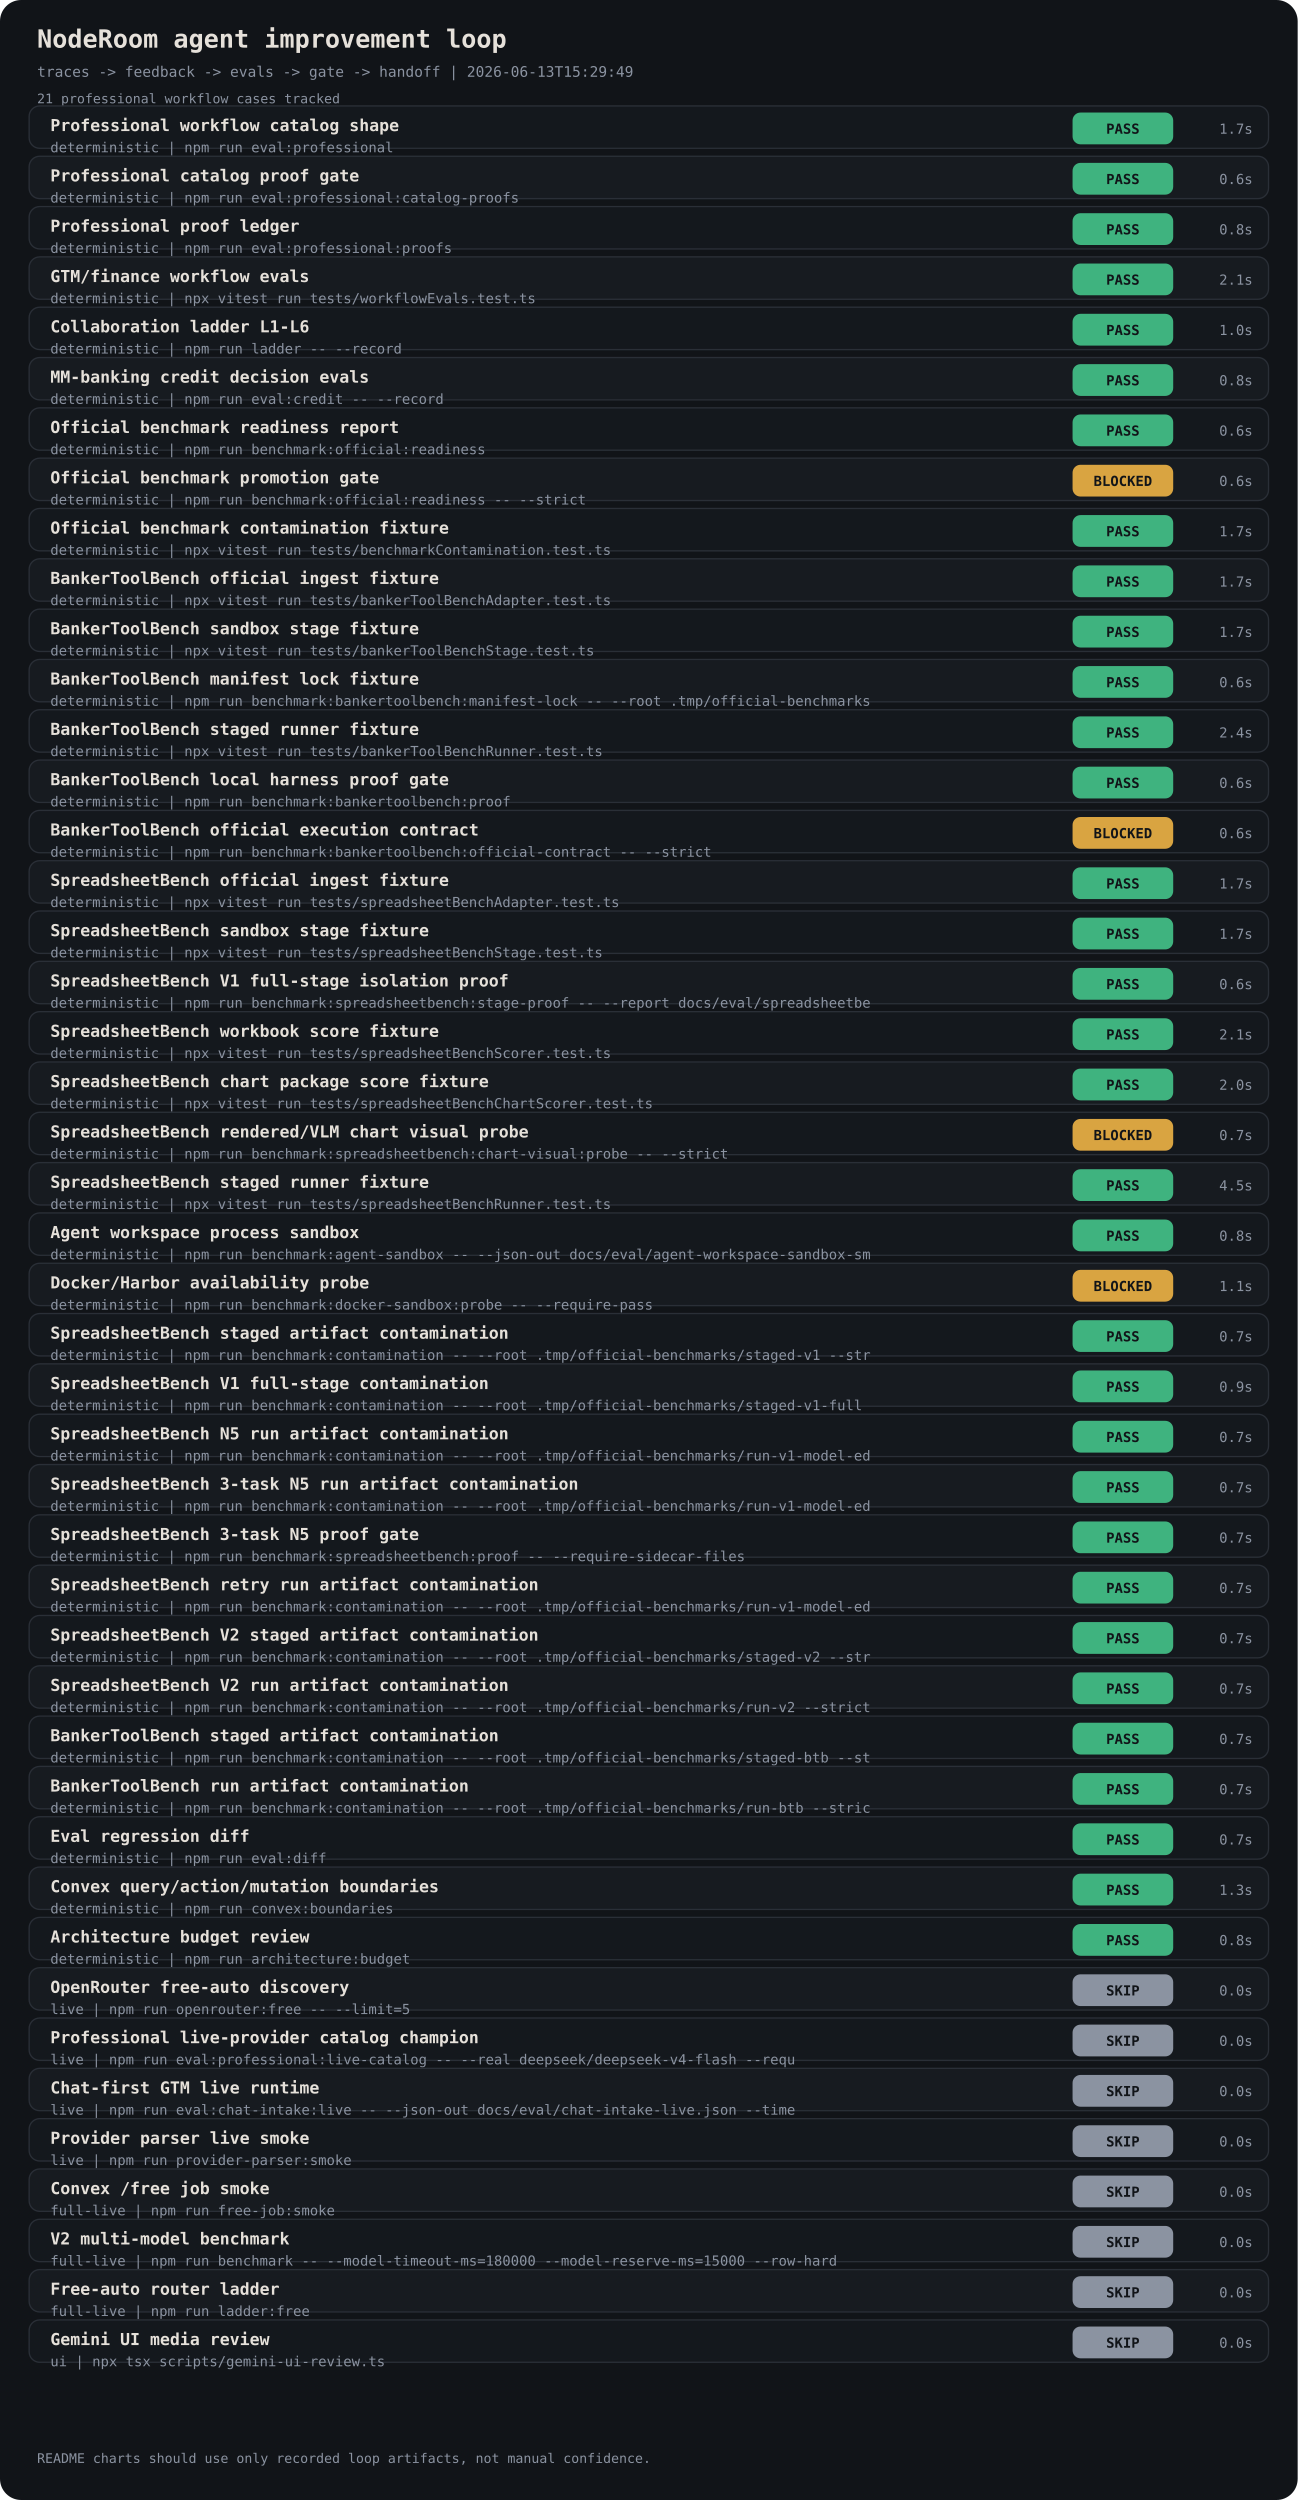
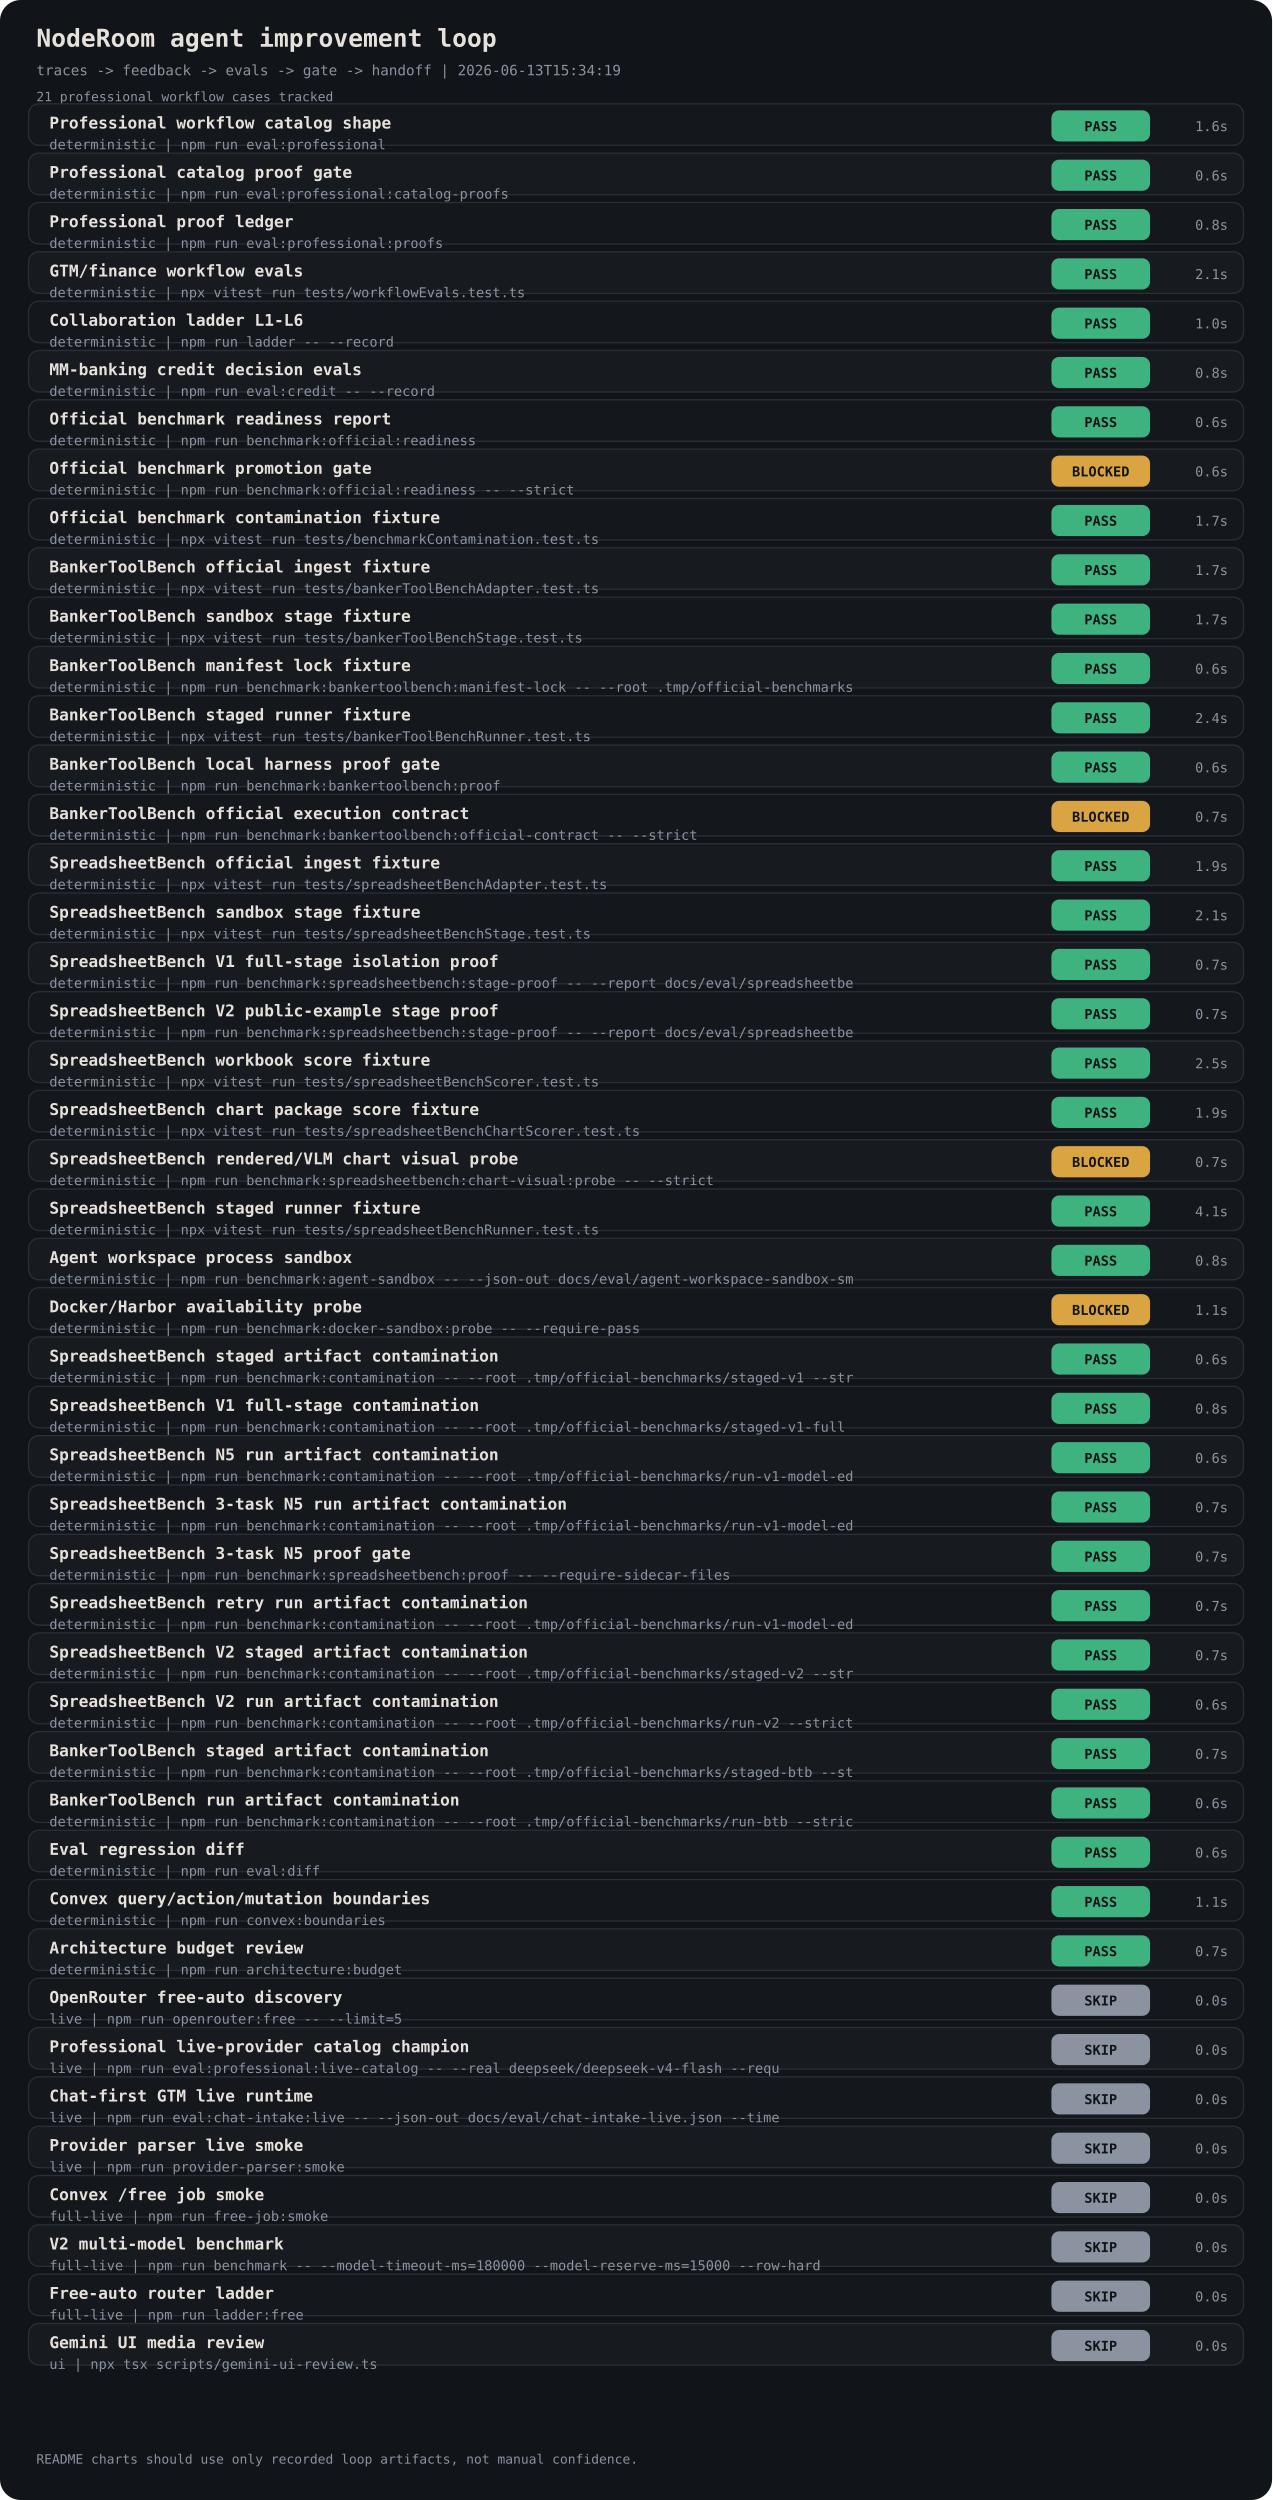
- <svg xmlns="http://www.w3.org/2000/svg" width="980" height="1888" viewBox="0 0 980 1888" font-family="ui-monospace, 'JetBrains Mono', monospace">
-   <rect width="980" height="1888" rx="16" fill="#111418" />
+ <svg xmlns="http://www.w3.org/2000/svg" width="980" height="1926" viewBox="0 0 980 1926" font-family="ui-monospace, 'JetBrains Mono', monospace">
+   <rect width="980" height="1926" rx="16" fill="#111418" />
  <text x="28" y="36" fill="#E6E1DA" font-size="19" font-weight="700">NodeRoom agent improvement loop</text>
-   <text x="28" y="58" fill="#8B93A1" font-size="11">traces -&gt; feedback -&gt; evals -&gt; gate -&gt; handoff | 2026-06-13T15:29:49</text>
+   <text x="28" y="58" fill="#8B93A1" font-size="11">traces -&gt; feedback -&gt; evals -&gt; gate -&gt; handoff | 2026-06-13T15:34:19</text>
  <text x="28" y="78" fill="#8B93A1" font-size="10">21 professional workflow cases tracked</text>
  <rect x="22" y="80" width="936" height="32" rx="8" fill="#14181D" stroke="#2A2F37" />
  <text x="38" y="99" fill="#E6E1DA" font-size="12.5" font-weight="700">Professional workflow catalog shape</text>
  <text x="38" y="115" fill="#8B93A1" font-size="10.5">deterministic | npm run eval:professional</text>
  <rect x="810" y="85" width="76" height="24" rx="6" fill="#3FB37F" />
  <text x="848" y="101" fill="#111418" font-size="10.5" text-anchor="middle" font-weight="800">PASS</text>
-   <text x="946" y="101" fill="#8B93A1" font-size="10.5" text-anchor="end">1.7s</text>
+   <text x="946" y="101" fill="#8B93A1" font-size="10.5" text-anchor="end">1.6s</text>
  <rect x="22" y="118" width="936" height="32" rx="8" fill="#171B20" stroke="#2A2F37" />
  <text x="38" y="137" fill="#E6E1DA" font-size="12.5" font-weight="700">Professional catalog proof gate</text>
  <text x="38" y="153" fill="#8B93A1" font-size="10.5">deterministic | npm run eval:professional:catalog-proofs</text>
  <rect x="810" y="123" width="76" height="24" rx="6" fill="#3FB37F" />
  <text x="848" y="139" fill="#111418" font-size="10.5" text-anchor="middle" font-weight="800">PASS</text>
  <text x="946" y="139" fill="#8B93A1" font-size="10.5" text-anchor="end">0.6s</text>
  <rect x="22" y="156" width="936" height="32" rx="8" fill="#14181D" stroke="#2A2F37" />
  <text x="38" y="175" fill="#E6E1DA" font-size="12.5" font-weight="700">Professional proof ledger</text>
  <text x="38" y="191" fill="#8B93A1" font-size="10.5">deterministic | npm run eval:professional:proofs</text>
  <rect x="810" y="161" width="76" height="24" rx="6" fill="#3FB37F" />
  <text x="848" y="177" fill="#111418" font-size="10.5" text-anchor="middle" font-weight="800">PASS</text>
  <text x="946" y="177" fill="#8B93A1" font-size="10.5" text-anchor="end">0.8s</text>
  <rect x="22" y="194" width="936" height="32" rx="8" fill="#171B20" stroke="#2A2F37" />
  <text x="38" y="213" fill="#E6E1DA" font-size="12.5" font-weight="700">GTM/finance workflow evals</text>
  <text x="38" y="229" fill="#8B93A1" font-size="10.5">deterministic | npx vitest run tests/workflowEvals.test.ts</text>
  <rect x="810" y="199" width="76" height="24" rx="6" fill="#3FB37F" />
  <text x="848" y="215" fill="#111418" font-size="10.5" text-anchor="middle" font-weight="800">PASS</text>
  <text x="946" y="215" fill="#8B93A1" font-size="10.5" text-anchor="end">2.1s</text>
  <rect x="22" y="232" width="936" height="32" rx="8" fill="#14181D" stroke="#2A2F37" />
  <text x="38" y="251" fill="#E6E1DA" font-size="12.5" font-weight="700">Collaboration ladder L1-L6</text>
  <text x="38" y="267" fill="#8B93A1" font-size="10.5">deterministic | npm run ladder -- --record</text>
  <rect x="810" y="237" width="76" height="24" rx="6" fill="#3FB37F" />
  <text x="848" y="253" fill="#111418" font-size="10.5" text-anchor="middle" font-weight="800">PASS</text>
  <text x="946" y="253" fill="#8B93A1" font-size="10.5" text-anchor="end">1.0s</text>
  <rect x="22" y="270" width="936" height="32" rx="8" fill="#171B20" stroke="#2A2F37" />
  <text x="38" y="289" fill="#E6E1DA" font-size="12.5" font-weight="700">MM-banking credit decision evals</text>
  <text x="38" y="305" fill="#8B93A1" font-size="10.5">deterministic | npm run eval:credit -- --record</text>
  <rect x="810" y="275" width="76" height="24" rx="6" fill="#3FB37F" />
  <text x="848" y="291" fill="#111418" font-size="10.5" text-anchor="middle" font-weight="800">PASS</text>
  <text x="946" y="291" fill="#8B93A1" font-size="10.5" text-anchor="end">0.8s</text>
  <rect x="22" y="308" width="936" height="32" rx="8" fill="#14181D" stroke="#2A2F37" />
  <text x="38" y="327" fill="#E6E1DA" font-size="12.5" font-weight="700">Official benchmark readiness report</text>
  <text x="38" y="343" fill="#8B93A1" font-size="10.5">deterministic | npm run benchmark:official:readiness</text>
  <rect x="810" y="313" width="76" height="24" rx="6" fill="#3FB37F" />
  <text x="848" y="329" fill="#111418" font-size="10.5" text-anchor="middle" font-weight="800">PASS</text>
  <text x="946" y="329" fill="#8B93A1" font-size="10.5" text-anchor="end">0.6s</text>
  <rect x="22" y="346" width="936" height="32" rx="8" fill="#171B20" stroke="#2A2F37" />
  <text x="38" y="365" fill="#E6E1DA" font-size="12.5" font-weight="700">Official benchmark promotion gate</text>
  <text x="38" y="381" fill="#8B93A1" font-size="10.5">deterministic | npm run benchmark:official:readiness -- --strict</text>
  <rect x="810" y="351" width="76" height="24" rx="6" fill="#D9A441" />
  <text x="848" y="367" fill="#111418" font-size="10.5" text-anchor="middle" font-weight="800">BLOCKED</text>
  <text x="946" y="367" fill="#8B93A1" font-size="10.5" text-anchor="end">0.6s</text>
  <rect x="22" y="384" width="936" height="32" rx="8" fill="#14181D" stroke="#2A2F37" />
  <text x="38" y="403" fill="#E6E1DA" font-size="12.5" font-weight="700">Official benchmark contamination fixture</text>
  <text x="38" y="419" fill="#8B93A1" font-size="10.5">deterministic | npx vitest run tests/benchmarkContamination.test.ts</text>
  <rect x="810" y="389" width="76" height="24" rx="6" fill="#3FB37F" />
  <text x="848" y="405" fill="#111418" font-size="10.5" text-anchor="middle" font-weight="800">PASS</text>
  <text x="946" y="405" fill="#8B93A1" font-size="10.5" text-anchor="end">1.7s</text>
  <rect x="22" y="422" width="936" height="32" rx="8" fill="#171B20" stroke="#2A2F37" />
  <text x="38" y="441" fill="#E6E1DA" font-size="12.5" font-weight="700">BankerToolBench official ingest fixture</text>
  <text x="38" y="457" fill="#8B93A1" font-size="10.5">deterministic | npx vitest run tests/bankerToolBenchAdapter.test.ts</text>
  <rect x="810" y="427" width="76" height="24" rx="6" fill="#3FB37F" />
  <text x="848" y="443" fill="#111418" font-size="10.5" text-anchor="middle" font-weight="800">PASS</text>
  <text x="946" y="443" fill="#8B93A1" font-size="10.5" text-anchor="end">1.7s</text>
  <rect x="22" y="460" width="936" height="32" rx="8" fill="#14181D" stroke="#2A2F37" />
  <text x="38" y="479" fill="#E6E1DA" font-size="12.5" font-weight="700">BankerToolBench sandbox stage fixture</text>
  <text x="38" y="495" fill="#8B93A1" font-size="10.5">deterministic | npx vitest run tests/bankerToolBenchStage.test.ts</text>
  <rect x="810" y="465" width="76" height="24" rx="6" fill="#3FB37F" />
  <text x="848" y="481" fill="#111418" font-size="10.5" text-anchor="middle" font-weight="800">PASS</text>
  <text x="946" y="481" fill="#8B93A1" font-size="10.5" text-anchor="end">1.7s</text>
  <rect x="22" y="498" width="936" height="32" rx="8" fill="#171B20" stroke="#2A2F37" />
  <text x="38" y="517" fill="#E6E1DA" font-size="12.5" font-weight="700">BankerToolBench manifest lock fixture</text>
  <text x="38" y="533" fill="#8B93A1" font-size="10.5">deterministic | npm run benchmark:bankertoolbench:manifest-lock -- --root .tmp/official-benchmarks</text>
  <rect x="810" y="503" width="76" height="24" rx="6" fill="#3FB37F" />
  <text x="848" y="519" fill="#111418" font-size="10.5" text-anchor="middle" font-weight="800">PASS</text>
  <text x="946" y="519" fill="#8B93A1" font-size="10.5" text-anchor="end">0.6s</text>
  <rect x="22" y="536" width="936" height="32" rx="8" fill="#14181D" stroke="#2A2F37" />
  <text x="38" y="555" fill="#E6E1DA" font-size="12.5" font-weight="700">BankerToolBench staged runner fixture</text>
  <text x="38" y="571" fill="#8B93A1" font-size="10.5">deterministic | npx vitest run tests/bankerToolBenchRunner.test.ts</text>
  <rect x="810" y="541" width="76" height="24" rx="6" fill="#3FB37F" />
  <text x="848" y="557" fill="#111418" font-size="10.5" text-anchor="middle" font-weight="800">PASS</text>
  <text x="946" y="557" fill="#8B93A1" font-size="10.5" text-anchor="end">2.4s</text>
  <rect x="22" y="574" width="936" height="32" rx="8" fill="#171B20" stroke="#2A2F37" />
  <text x="38" y="593" fill="#E6E1DA" font-size="12.5" font-weight="700">BankerToolBench local harness proof gate</text>
  <text x="38" y="609" fill="#8B93A1" font-size="10.5">deterministic | npm run benchmark:bankertoolbench:proof</text>
  <rect x="810" y="579" width="76" height="24" rx="6" fill="#3FB37F" />
  <text x="848" y="595" fill="#111418" font-size="10.5" text-anchor="middle" font-weight="800">PASS</text>
  <text x="946" y="595" fill="#8B93A1" font-size="10.5" text-anchor="end">0.6s</text>
  <rect x="22" y="612" width="936" height="32" rx="8" fill="#14181D" stroke="#2A2F37" />
  <text x="38" y="631" fill="#E6E1DA" font-size="12.5" font-weight="700">BankerToolBench official execution contract</text>
  <text x="38" y="647" fill="#8B93A1" font-size="10.5">deterministic | npm run benchmark:bankertoolbench:official-contract -- --strict</text>
  <rect x="810" y="617" width="76" height="24" rx="6" fill="#D9A441" />
  <text x="848" y="633" fill="#111418" font-size="10.5" text-anchor="middle" font-weight="800">BLOCKED</text>
-   <text x="946" y="633" fill="#8B93A1" font-size="10.5" text-anchor="end">0.6s</text>
+   <text x="946" y="633" fill="#8B93A1" font-size="10.5" text-anchor="end">0.7s</text>
  <rect x="22" y="650" width="936" height="32" rx="8" fill="#171B20" stroke="#2A2F37" />
  <text x="38" y="669" fill="#E6E1DA" font-size="12.5" font-weight="700">SpreadsheetBench official ingest fixture</text>
  <text x="38" y="685" fill="#8B93A1" font-size="10.5">deterministic | npx vitest run tests/spreadsheetBenchAdapter.test.ts</text>
  <rect x="810" y="655" width="76" height="24" rx="6" fill="#3FB37F" />
  <text x="848" y="671" fill="#111418" font-size="10.5" text-anchor="middle" font-weight="800">PASS</text>
-   <text x="946" y="671" fill="#8B93A1" font-size="10.5" text-anchor="end">1.7s</text>
+   <text x="946" y="671" fill="#8B93A1" font-size="10.5" text-anchor="end">1.9s</text>
  <rect x="22" y="688" width="936" height="32" rx="8" fill="#14181D" stroke="#2A2F37" />
  <text x="38" y="707" fill="#E6E1DA" font-size="12.5" font-weight="700">SpreadsheetBench sandbox stage fixture</text>
  <text x="38" y="723" fill="#8B93A1" font-size="10.5">deterministic | npx vitest run tests/spreadsheetBenchStage.test.ts</text>
  <rect x="810" y="693" width="76" height="24" rx="6" fill="#3FB37F" />
  <text x="848" y="709" fill="#111418" font-size="10.5" text-anchor="middle" font-weight="800">PASS</text>
-   <text x="946" y="709" fill="#8B93A1" font-size="10.5" text-anchor="end">1.7s</text>
+   <text x="946" y="709" fill="#8B93A1" font-size="10.5" text-anchor="end">2.1s</text>
  <rect x="22" y="726" width="936" height="32" rx="8" fill="#171B20" stroke="#2A2F37" />
  <text x="38" y="745" fill="#E6E1DA" font-size="12.5" font-weight="700">SpreadsheetBench V1 full-stage isolation proof</text>
  <text x="38" y="761" fill="#8B93A1" font-size="10.5">deterministic | npm run benchmark:spreadsheetbench:stage-proof -- --report docs/eval/spreadsheetbe</text>
  <rect x="810" y="731" width="76" height="24" rx="6" fill="#3FB37F" />
  <text x="848" y="747" fill="#111418" font-size="10.5" text-anchor="middle" font-weight="800">PASS</text>
-   <text x="946" y="747" fill="#8B93A1" font-size="10.5" text-anchor="end">0.6s</text>
+   <text x="946" y="747" fill="#8B93A1" font-size="10.5" text-anchor="end">0.7s</text>
  <rect x="22" y="764" width="936" height="32" rx="8" fill="#14181D" stroke="#2A2F37" />
-   <text x="38" y="783" fill="#E6E1DA" font-size="12.5" font-weight="700">SpreadsheetBench workbook score fixture</text>
-   <text x="38" y="799" fill="#8B93A1" font-size="10.5">deterministic | npx vitest run tests/spreadsheetBenchScorer.test.ts</text>
+   <text x="38" y="783" fill="#E6E1DA" font-size="12.5" font-weight="700">SpreadsheetBench V2 public-example stage proof</text>
+   <text x="38" y="799" fill="#8B93A1" font-size="10.5">deterministic | npm run benchmark:spreadsheetbench:stage-proof -- --report docs/eval/spreadsheetbe</text>
  <rect x="810" y="769" width="76" height="24" rx="6" fill="#3FB37F" />
  <text x="848" y="785" fill="#111418" font-size="10.5" text-anchor="middle" font-weight="800">PASS</text>
-   <text x="946" y="785" fill="#8B93A1" font-size="10.5" text-anchor="end">2.1s</text>
+   <text x="946" y="785" fill="#8B93A1" font-size="10.5" text-anchor="end">0.7s</text>
  <rect x="22" y="802" width="936" height="32" rx="8" fill="#171B20" stroke="#2A2F37" />
-   <text x="38" y="821" fill="#E6E1DA" font-size="12.5" font-weight="700">SpreadsheetBench chart package score fixture</text>
-   <text x="38" y="837" fill="#8B93A1" font-size="10.5">deterministic | npx vitest run tests/spreadsheetBenchChartScorer.test.ts</text>
+   <text x="38" y="821" fill="#E6E1DA" font-size="12.5" font-weight="700">SpreadsheetBench workbook score fixture</text>
+   <text x="38" y="837" fill="#8B93A1" font-size="10.5">deterministic | npx vitest run tests/spreadsheetBenchScorer.test.ts</text>
  <rect x="810" y="807" width="76" height="24" rx="6" fill="#3FB37F" />
  <text x="848" y="823" fill="#111418" font-size="10.5" text-anchor="middle" font-weight="800">PASS</text>
-   <text x="946" y="823" fill="#8B93A1" font-size="10.5" text-anchor="end">2.0s</text>
+   <text x="946" y="823" fill="#8B93A1" font-size="10.5" text-anchor="end">2.5s</text>
  <rect x="22" y="840" width="936" height="32" rx="8" fill="#14181D" stroke="#2A2F37" />
-   <text x="38" y="859" fill="#E6E1DA" font-size="12.5" font-weight="700">SpreadsheetBench rendered/VLM chart visual probe</text>
-   <text x="38" y="875" fill="#8B93A1" font-size="10.5">deterministic | npm run benchmark:spreadsheetbench:chart-visual:probe -- --strict</text>
-   <rect x="810" y="845" width="76" height="24" rx="6" fill="#D9A441" />
-   <text x="848" y="861" fill="#111418" font-size="10.5" text-anchor="middle" font-weight="800">BLOCKED</text>
-   <text x="946" y="861" fill="#8B93A1" font-size="10.5" text-anchor="end">0.7s</text>
+   <text x="38" y="859" fill="#E6E1DA" font-size="12.5" font-weight="700">SpreadsheetBench chart package score fixture</text>
+   <text x="38" y="875" fill="#8B93A1" font-size="10.5">deterministic | npx vitest run tests/spreadsheetBenchChartScorer.test.ts</text>
+   <rect x="810" y="845" width="76" height="24" rx="6" fill="#3FB37F" />
+   <text x="848" y="861" fill="#111418" font-size="10.5" text-anchor="middle" font-weight="800">PASS</text>
+   <text x="946" y="861" fill="#8B93A1" font-size="10.5" text-anchor="end">1.9s</text>
  <rect x="22" y="878" width="936" height="32" rx="8" fill="#171B20" stroke="#2A2F37" />
-   <text x="38" y="897" fill="#E6E1DA" font-size="12.5" font-weight="700">SpreadsheetBench staged runner fixture</text>
-   <text x="38" y="913" fill="#8B93A1" font-size="10.5">deterministic | npx vitest run tests/spreadsheetBenchRunner.test.ts</text>
-   <rect x="810" y="883" width="76" height="24" rx="6" fill="#3FB37F" />
-   <text x="848" y="899" fill="#111418" font-size="10.5" text-anchor="middle" font-weight="800">PASS</text>
-   <text x="946" y="899" fill="#8B93A1" font-size="10.5" text-anchor="end">4.5s</text>
+   <text x="38" y="897" fill="#E6E1DA" font-size="12.5" font-weight="700">SpreadsheetBench rendered/VLM chart visual probe</text>
+   <text x="38" y="913" fill="#8B93A1" font-size="10.5">deterministic | npm run benchmark:spreadsheetbench:chart-visual:probe -- --strict</text>
+   <rect x="810" y="883" width="76" height="24" rx="6" fill="#D9A441" />
+   <text x="848" y="899" fill="#111418" font-size="10.5" text-anchor="middle" font-weight="800">BLOCKED</text>
+   <text x="946" y="899" fill="#8B93A1" font-size="10.5" text-anchor="end">0.7s</text>
  <rect x="22" y="916" width="936" height="32" rx="8" fill="#14181D" stroke="#2A2F37" />
-   <text x="38" y="935" fill="#E6E1DA" font-size="12.5" font-weight="700">Agent workspace process sandbox</text>
-   <text x="38" y="951" fill="#8B93A1" font-size="10.5">deterministic | npm run benchmark:agent-sandbox -- --json-out docs/eval/agent-workspace-sandbox-sm</text>
+   <text x="38" y="935" fill="#E6E1DA" font-size="12.5" font-weight="700">SpreadsheetBench staged runner fixture</text>
+   <text x="38" y="951" fill="#8B93A1" font-size="10.5">deterministic | npx vitest run tests/spreadsheetBenchRunner.test.ts</text>
  <rect x="810" y="921" width="76" height="24" rx="6" fill="#3FB37F" />
  <text x="848" y="937" fill="#111418" font-size="10.5" text-anchor="middle" font-weight="800">PASS</text>
-   <text x="946" y="937" fill="#8B93A1" font-size="10.5" text-anchor="end">0.8s</text>
+   <text x="946" y="937" fill="#8B93A1" font-size="10.5" text-anchor="end">4.1s</text>
  <rect x="22" y="954" width="936" height="32" rx="8" fill="#171B20" stroke="#2A2F37" />
-   <text x="38" y="973" fill="#E6E1DA" font-size="12.5" font-weight="700">Docker/Harbor availability probe</text>
-   <text x="38" y="989" fill="#8B93A1" font-size="10.5">deterministic | npm run benchmark:docker-sandbox:probe -- --require-pass</text>
-   <rect x="810" y="959" width="76" height="24" rx="6" fill="#D9A441" />
-   <text x="848" y="975" fill="#111418" font-size="10.5" text-anchor="middle" font-weight="800">BLOCKED</text>
-   <text x="946" y="975" fill="#8B93A1" font-size="10.5" text-anchor="end">1.1s</text>
+   <text x="38" y="973" fill="#E6E1DA" font-size="12.5" font-weight="700">Agent workspace process sandbox</text>
+   <text x="38" y="989" fill="#8B93A1" font-size="10.5">deterministic | npm run benchmark:agent-sandbox -- --json-out docs/eval/agent-workspace-sandbox-sm</text>
+   <rect x="810" y="959" width="76" height="24" rx="6" fill="#3FB37F" />
+   <text x="848" y="975" fill="#111418" font-size="10.5" text-anchor="middle" font-weight="800">PASS</text>
+   <text x="946" y="975" fill="#8B93A1" font-size="10.5" text-anchor="end">0.8s</text>
  <rect x="22" y="992" width="936" height="32" rx="8" fill="#14181D" stroke="#2A2F37" />
-   <text x="38" y="1011" fill="#E6E1DA" font-size="12.5" font-weight="700">SpreadsheetBench staged artifact contamination</text>
-   <text x="38" y="1027" fill="#8B93A1" font-size="10.5">deterministic | npm run benchmark:contamination -- --root .tmp/official-benchmarks/staged-v1 --str</text>
-   <rect x="810" y="997" width="76" height="24" rx="6" fill="#3FB37F" />
-   <text x="848" y="1013" fill="#111418" font-size="10.5" text-anchor="middle" font-weight="800">PASS</text>
-   <text x="946" y="1013" fill="#8B93A1" font-size="10.5" text-anchor="end">0.7s</text>
+   <text x="38" y="1011" fill="#E6E1DA" font-size="12.5" font-weight="700">Docker/Harbor availability probe</text>
+   <text x="38" y="1027" fill="#8B93A1" font-size="10.5">deterministic | npm run benchmark:docker-sandbox:probe -- --require-pass</text>
+   <rect x="810" y="997" width="76" height="24" rx="6" fill="#D9A441" />
+   <text x="848" y="1013" fill="#111418" font-size="10.5" text-anchor="middle" font-weight="800">BLOCKED</text>
+   <text x="946" y="1013" fill="#8B93A1" font-size="10.5" text-anchor="end">1.1s</text>
  <rect x="22" y="1030" width="936" height="32" rx="8" fill="#171B20" stroke="#2A2F37" />
-   <text x="38" y="1049" fill="#E6E1DA" font-size="12.5" font-weight="700">SpreadsheetBench V1 full-stage contamination</text>
-   <text x="38" y="1065" fill="#8B93A1" font-size="10.5">deterministic | npm run benchmark:contamination -- --root .tmp/official-benchmarks/staged-v1-full </text>
+   <text x="38" y="1049" fill="#E6E1DA" font-size="12.5" font-weight="700">SpreadsheetBench staged artifact contamination</text>
+   <text x="38" y="1065" fill="#8B93A1" font-size="10.5">deterministic | npm run benchmark:contamination -- --root .tmp/official-benchmarks/staged-v1 --str</text>
  <rect x="810" y="1035" width="76" height="24" rx="6" fill="#3FB37F" />
  <text x="848" y="1051" fill="#111418" font-size="10.5" text-anchor="middle" font-weight="800">PASS</text>
-   <text x="946" y="1051" fill="#8B93A1" font-size="10.5" text-anchor="end">0.9s</text>
+   <text x="946" y="1051" fill="#8B93A1" font-size="10.5" text-anchor="end">0.6s</text>
  <rect x="22" y="1068" width="936" height="32" rx="8" fill="#14181D" stroke="#2A2F37" />
-   <text x="38" y="1087" fill="#E6E1DA" font-size="12.5" font-weight="700">SpreadsheetBench N5 run artifact contamination</text>
-   <text x="38" y="1103" fill="#8B93A1" font-size="10.5">deterministic | npm run benchmark:contamination -- --root .tmp/official-benchmarks/run-v1-model-ed</text>
+   <text x="38" y="1087" fill="#E6E1DA" font-size="12.5" font-weight="700">SpreadsheetBench V1 full-stage contamination</text>
+   <text x="38" y="1103" fill="#8B93A1" font-size="10.5">deterministic | npm run benchmark:contamination -- --root .tmp/official-benchmarks/staged-v1-full </text>
  <rect x="810" y="1073" width="76" height="24" rx="6" fill="#3FB37F" />
  <text x="848" y="1089" fill="#111418" font-size="10.5" text-anchor="middle" font-weight="800">PASS</text>
-   <text x="946" y="1089" fill="#8B93A1" font-size="10.5" text-anchor="end">0.7s</text>
+   <text x="946" y="1089" fill="#8B93A1" font-size="10.5" text-anchor="end">0.8s</text>
  <rect x="22" y="1106" width="936" height="32" rx="8" fill="#171B20" stroke="#2A2F37" />
-   <text x="38" y="1125" fill="#E6E1DA" font-size="12.5" font-weight="700">SpreadsheetBench 3-task N5 run artifact contamination</text>
+   <text x="38" y="1125" fill="#E6E1DA" font-size="12.5" font-weight="700">SpreadsheetBench N5 run artifact contamination</text>
  <text x="38" y="1141" fill="#8B93A1" font-size="10.5">deterministic | npm run benchmark:contamination -- --root .tmp/official-benchmarks/run-v1-model-ed</text>
  <rect x="810" y="1111" width="76" height="24" rx="6" fill="#3FB37F" />
  <text x="848" y="1127" fill="#111418" font-size="10.5" text-anchor="middle" font-weight="800">PASS</text>
-   <text x="946" y="1127" fill="#8B93A1" font-size="10.5" text-anchor="end">0.7s</text>
+   <text x="946" y="1127" fill="#8B93A1" font-size="10.5" text-anchor="end">0.6s</text>
  <rect x="22" y="1144" width="936" height="32" rx="8" fill="#14181D" stroke="#2A2F37" />
-   <text x="38" y="1163" fill="#E6E1DA" font-size="12.5" font-weight="700">SpreadsheetBench 3-task N5 proof gate</text>
-   <text x="38" y="1179" fill="#8B93A1" font-size="10.5">deterministic | npm run benchmark:spreadsheetbench:proof -- --require-sidecar-files</text>
+   <text x="38" y="1163" fill="#E6E1DA" font-size="12.5" font-weight="700">SpreadsheetBench 3-task N5 run artifact contamination</text>
+   <text x="38" y="1179" fill="#8B93A1" font-size="10.5">deterministic | npm run benchmark:contamination -- --root .tmp/official-benchmarks/run-v1-model-ed</text>
  <rect x="810" y="1149" width="76" height="24" rx="6" fill="#3FB37F" />
  <text x="848" y="1165" fill="#111418" font-size="10.5" text-anchor="middle" font-weight="800">PASS</text>
  <text x="946" y="1165" fill="#8B93A1" font-size="10.5" text-anchor="end">0.7s</text>
  <rect x="22" y="1182" width="936" height="32" rx="8" fill="#171B20" stroke="#2A2F37" />
-   <text x="38" y="1201" fill="#E6E1DA" font-size="12.5" font-weight="700">SpreadsheetBench retry run artifact contamination</text>
-   <text x="38" y="1217" fill="#8B93A1" font-size="10.5">deterministic | npm run benchmark:contamination -- --root .tmp/official-benchmarks/run-v1-model-ed</text>
+   <text x="38" y="1201" fill="#E6E1DA" font-size="12.5" font-weight="700">SpreadsheetBench 3-task N5 proof gate</text>
+   <text x="38" y="1217" fill="#8B93A1" font-size="10.5">deterministic | npm run benchmark:spreadsheetbench:proof -- --require-sidecar-files</text>
  <rect x="810" y="1187" width="76" height="24" rx="6" fill="#3FB37F" />
  <text x="848" y="1203" fill="#111418" font-size="10.5" text-anchor="middle" font-weight="800">PASS</text>
  <text x="946" y="1203" fill="#8B93A1" font-size="10.5" text-anchor="end">0.7s</text>
  <rect x="22" y="1220" width="936" height="32" rx="8" fill="#14181D" stroke="#2A2F37" />
-   <text x="38" y="1239" fill="#E6E1DA" font-size="12.5" font-weight="700">SpreadsheetBench V2 staged artifact contamination</text>
-   <text x="38" y="1255" fill="#8B93A1" font-size="10.5">deterministic | npm run benchmark:contamination -- --root .tmp/official-benchmarks/staged-v2 --str</text>
+   <text x="38" y="1239" fill="#E6E1DA" font-size="12.5" font-weight="700">SpreadsheetBench retry run artifact contamination</text>
+   <text x="38" y="1255" fill="#8B93A1" font-size="10.5">deterministic | npm run benchmark:contamination -- --root .tmp/official-benchmarks/run-v1-model-ed</text>
  <rect x="810" y="1225" width="76" height="24" rx="6" fill="#3FB37F" />
  <text x="848" y="1241" fill="#111418" font-size="10.5" text-anchor="middle" font-weight="800">PASS</text>
  <text x="946" y="1241" fill="#8B93A1" font-size="10.5" text-anchor="end">0.7s</text>
  <rect x="22" y="1258" width="936" height="32" rx="8" fill="#171B20" stroke="#2A2F37" />
-   <text x="38" y="1277" fill="#E6E1DA" font-size="12.5" font-weight="700">SpreadsheetBench V2 run artifact contamination</text>
-   <text x="38" y="1293" fill="#8B93A1" font-size="10.5">deterministic | npm run benchmark:contamination -- --root .tmp/official-benchmarks/run-v2 --strict</text>
+   <text x="38" y="1277" fill="#E6E1DA" font-size="12.5" font-weight="700">SpreadsheetBench V2 staged artifact contamination</text>
+   <text x="38" y="1293" fill="#8B93A1" font-size="10.5">deterministic | npm run benchmark:contamination -- --root .tmp/official-benchmarks/staged-v2 --str</text>
  <rect x="810" y="1263" width="76" height="24" rx="6" fill="#3FB37F" />
  <text x="848" y="1279" fill="#111418" font-size="10.5" text-anchor="middle" font-weight="800">PASS</text>
  <text x="946" y="1279" fill="#8B93A1" font-size="10.5" text-anchor="end">0.7s</text>
  <rect x="22" y="1296" width="936" height="32" rx="8" fill="#14181D" stroke="#2A2F37" />
-   <text x="38" y="1315" fill="#E6E1DA" font-size="12.5" font-weight="700">BankerToolBench staged artifact contamination</text>
-   <text x="38" y="1331" fill="#8B93A1" font-size="10.5">deterministic | npm run benchmark:contamination -- --root .tmp/official-benchmarks/staged-btb --st</text>
+   <text x="38" y="1315" fill="#E6E1DA" font-size="12.5" font-weight="700">SpreadsheetBench V2 run artifact contamination</text>
+   <text x="38" y="1331" fill="#8B93A1" font-size="10.5">deterministic | npm run benchmark:contamination -- --root .tmp/official-benchmarks/run-v2 --strict</text>
  <rect x="810" y="1301" width="76" height="24" rx="6" fill="#3FB37F" />
  <text x="848" y="1317" fill="#111418" font-size="10.5" text-anchor="middle" font-weight="800">PASS</text>
-   <text x="946" y="1317" fill="#8B93A1" font-size="10.5" text-anchor="end">0.7s</text>
+   <text x="946" y="1317" fill="#8B93A1" font-size="10.5" text-anchor="end">0.6s</text>
  <rect x="22" y="1334" width="936" height="32" rx="8" fill="#171B20" stroke="#2A2F37" />
-   <text x="38" y="1353" fill="#E6E1DA" font-size="12.5" font-weight="700">BankerToolBench run artifact contamination</text>
-   <text x="38" y="1369" fill="#8B93A1" font-size="10.5">deterministic | npm run benchmark:contamination -- --root .tmp/official-benchmarks/run-btb --stric</text>
+   <text x="38" y="1353" fill="#E6E1DA" font-size="12.5" font-weight="700">BankerToolBench staged artifact contamination</text>
+   <text x="38" y="1369" fill="#8B93A1" font-size="10.5">deterministic | npm run benchmark:contamination -- --root .tmp/official-benchmarks/staged-btb --st</text>
  <rect x="810" y="1339" width="76" height="24" rx="6" fill="#3FB37F" />
  <text x="848" y="1355" fill="#111418" font-size="10.5" text-anchor="middle" font-weight="800">PASS</text>
  <text x="946" y="1355" fill="#8B93A1" font-size="10.5" text-anchor="end">0.7s</text>
  <rect x="22" y="1372" width="936" height="32" rx="8" fill="#14181D" stroke="#2A2F37" />
-   <text x="38" y="1391" fill="#E6E1DA" font-size="12.5" font-weight="700">Eval regression diff</text>
-   <text x="38" y="1407" fill="#8B93A1" font-size="10.5">deterministic | npm run eval:diff</text>
+   <text x="38" y="1391" fill="#E6E1DA" font-size="12.5" font-weight="700">BankerToolBench run artifact contamination</text>
+   <text x="38" y="1407" fill="#8B93A1" font-size="10.5">deterministic | npm run benchmark:contamination -- --root .tmp/official-benchmarks/run-btb --stric</text>
  <rect x="810" y="1377" width="76" height="24" rx="6" fill="#3FB37F" />
  <text x="848" y="1393" fill="#111418" font-size="10.5" text-anchor="middle" font-weight="800">PASS</text>
-   <text x="946" y="1393" fill="#8B93A1" font-size="10.5" text-anchor="end">0.7s</text>
+   <text x="946" y="1393" fill="#8B93A1" font-size="10.5" text-anchor="end">0.6s</text>
  <rect x="22" y="1410" width="936" height="32" rx="8" fill="#171B20" stroke="#2A2F37" />
-   <text x="38" y="1429" fill="#E6E1DA" font-size="12.5" font-weight="700">Convex query/action/mutation boundaries</text>
-   <text x="38" y="1445" fill="#8B93A1" font-size="10.5">deterministic | npm run convex:boundaries</text>
+   <text x="38" y="1429" fill="#E6E1DA" font-size="12.5" font-weight="700">Eval regression diff</text>
+   <text x="38" y="1445" fill="#8B93A1" font-size="10.5">deterministic | npm run eval:diff</text>
  <rect x="810" y="1415" width="76" height="24" rx="6" fill="#3FB37F" />
  <text x="848" y="1431" fill="#111418" font-size="10.5" text-anchor="middle" font-weight="800">PASS</text>
-   <text x="946" y="1431" fill="#8B93A1" font-size="10.5" text-anchor="end">1.3s</text>
+   <text x="946" y="1431" fill="#8B93A1" font-size="10.5" text-anchor="end">0.6s</text>
  <rect x="22" y="1448" width="936" height="32" rx="8" fill="#14181D" stroke="#2A2F37" />
-   <text x="38" y="1467" fill="#E6E1DA" font-size="12.5" font-weight="700">Architecture budget review</text>
-   <text x="38" y="1483" fill="#8B93A1" font-size="10.5">deterministic | npm run architecture:budget</text>
+   <text x="38" y="1467" fill="#E6E1DA" font-size="12.5" font-weight="700">Convex query/action/mutation boundaries</text>
+   <text x="38" y="1483" fill="#8B93A1" font-size="10.5">deterministic | npm run convex:boundaries</text>
  <rect x="810" y="1453" width="76" height="24" rx="6" fill="#3FB37F" />
  <text x="848" y="1469" fill="#111418" font-size="10.5" text-anchor="middle" font-weight="800">PASS</text>
-   <text x="946" y="1469" fill="#8B93A1" font-size="10.5" text-anchor="end">0.8s</text>
+   <text x="946" y="1469" fill="#8B93A1" font-size="10.5" text-anchor="end">1.1s</text>
  <rect x="22" y="1486" width="936" height="32" rx="8" fill="#171B20" stroke="#2A2F37" />
-   <text x="38" y="1505" fill="#E6E1DA" font-size="12.5" font-weight="700">OpenRouter free-auto discovery</text>
-   <text x="38" y="1521" fill="#8B93A1" font-size="10.5">live | npm run openrouter:free -- --limit=5</text>
-   <rect x="810" y="1491" width="76" height="24" rx="6" fill="#8B93A1" />
-   <text x="848" y="1507" fill="#111418" font-size="10.5" text-anchor="middle" font-weight="800">SKIP</text>
-   <text x="946" y="1507" fill="#8B93A1" font-size="10.5" text-anchor="end">0.0s</text>
+   <text x="38" y="1505" fill="#E6E1DA" font-size="12.5" font-weight="700">Architecture budget review</text>
+   <text x="38" y="1521" fill="#8B93A1" font-size="10.5">deterministic | npm run architecture:budget</text>
+   <rect x="810" y="1491" width="76" height="24" rx="6" fill="#3FB37F" />
+   <text x="848" y="1507" fill="#111418" font-size="10.5" text-anchor="middle" font-weight="800">PASS</text>
+   <text x="946" y="1507" fill="#8B93A1" font-size="10.5" text-anchor="end">0.7s</text>
  <rect x="22" y="1524" width="936" height="32" rx="8" fill="#14181D" stroke="#2A2F37" />
-   <text x="38" y="1543" fill="#E6E1DA" font-size="12.5" font-weight="700">Professional live-provider catalog champion</text>
-   <text x="38" y="1559" fill="#8B93A1" font-size="10.5">live | npm run eval:professional:live-catalog -- --real deepseek/deepseek-v4-flash --requ</text>
+   <text x="38" y="1543" fill="#E6E1DA" font-size="12.5" font-weight="700">OpenRouter free-auto discovery</text>
+   <text x="38" y="1559" fill="#8B93A1" font-size="10.5">live | npm run openrouter:free -- --limit=5</text>
  <rect x="810" y="1529" width="76" height="24" rx="6" fill="#8B93A1" />
  <text x="848" y="1545" fill="#111418" font-size="10.5" text-anchor="middle" font-weight="800">SKIP</text>
  <text x="946" y="1545" fill="#8B93A1" font-size="10.5" text-anchor="end">0.0s</text>
  <rect x="22" y="1562" width="936" height="32" rx="8" fill="#171B20" stroke="#2A2F37" />
-   <text x="38" y="1581" fill="#E6E1DA" font-size="12.5" font-weight="700">Chat-first GTM live runtime</text>
-   <text x="38" y="1597" fill="#8B93A1" font-size="10.5">live | npm run eval:chat-intake:live -- --json-out docs/eval/chat-intake-live.json --time</text>
+   <text x="38" y="1581" fill="#E6E1DA" font-size="12.5" font-weight="700">Professional live-provider catalog champion</text>
+   <text x="38" y="1597" fill="#8B93A1" font-size="10.5">live | npm run eval:professional:live-catalog -- --real deepseek/deepseek-v4-flash --requ</text>
  <rect x="810" y="1567" width="76" height="24" rx="6" fill="#8B93A1" />
  <text x="848" y="1583" fill="#111418" font-size="10.5" text-anchor="middle" font-weight="800">SKIP</text>
  <text x="946" y="1583" fill="#8B93A1" font-size="10.5" text-anchor="end">0.0s</text>
  <rect x="22" y="1600" width="936" height="32" rx="8" fill="#14181D" stroke="#2A2F37" />
-   <text x="38" y="1619" fill="#E6E1DA" font-size="12.5" font-weight="700">Provider parser live smoke</text>
-   <text x="38" y="1635" fill="#8B93A1" font-size="10.5">live | npm run provider-parser:smoke</text>
+   <text x="38" y="1619" fill="#E6E1DA" font-size="12.5" font-weight="700">Chat-first GTM live runtime</text>
+   <text x="38" y="1635" fill="#8B93A1" font-size="10.5">live | npm run eval:chat-intake:live -- --json-out docs/eval/chat-intake-live.json --time</text>
  <rect x="810" y="1605" width="76" height="24" rx="6" fill="#8B93A1" />
  <text x="848" y="1621" fill="#111418" font-size="10.5" text-anchor="middle" font-weight="800">SKIP</text>
  <text x="946" y="1621" fill="#8B93A1" font-size="10.5" text-anchor="end">0.0s</text>
  <rect x="22" y="1638" width="936" height="32" rx="8" fill="#171B20" stroke="#2A2F37" />
-   <text x="38" y="1657" fill="#E6E1DA" font-size="12.5" font-weight="700">Convex /free job smoke</text>
-   <text x="38" y="1673" fill="#8B93A1" font-size="10.5">full-live | npm run free-job:smoke</text>
+   <text x="38" y="1657" fill="#E6E1DA" font-size="12.5" font-weight="700">Provider parser live smoke</text>
+   <text x="38" y="1673" fill="#8B93A1" font-size="10.5">live | npm run provider-parser:smoke</text>
  <rect x="810" y="1643" width="76" height="24" rx="6" fill="#8B93A1" />
  <text x="848" y="1659" fill="#111418" font-size="10.5" text-anchor="middle" font-weight="800">SKIP</text>
  <text x="946" y="1659" fill="#8B93A1" font-size="10.5" text-anchor="end">0.0s</text>
  <rect x="22" y="1676" width="936" height="32" rx="8" fill="#14181D" stroke="#2A2F37" />
-   <text x="38" y="1695" fill="#E6E1DA" font-size="12.5" font-weight="700">V2 multi-model benchmark</text>
-   <text x="38" y="1711" fill="#8B93A1" font-size="10.5">full-live | npm run benchmark -- --model-timeout-ms=180000 --model-reserve-ms=15000 --row-hard</text>
+   <text x="38" y="1695" fill="#E6E1DA" font-size="12.5" font-weight="700">Convex /free job smoke</text>
+   <text x="38" y="1711" fill="#8B93A1" font-size="10.5">full-live | npm run free-job:smoke</text>
  <rect x="810" y="1681" width="76" height="24" rx="6" fill="#8B93A1" />
  <text x="848" y="1697" fill="#111418" font-size="10.5" text-anchor="middle" font-weight="800">SKIP</text>
  <text x="946" y="1697" fill="#8B93A1" font-size="10.5" text-anchor="end">0.0s</text>
  <rect x="22" y="1714" width="936" height="32" rx="8" fill="#171B20" stroke="#2A2F37" />
-   <text x="38" y="1733" fill="#E6E1DA" font-size="12.5" font-weight="700">Free-auto router ladder</text>
-   <text x="38" y="1749" fill="#8B93A1" font-size="10.5">full-live | npm run ladder:free</text>
+   <text x="38" y="1733" fill="#E6E1DA" font-size="12.5" font-weight="700">V2 multi-model benchmark</text>
+   <text x="38" y="1749" fill="#8B93A1" font-size="10.5">full-live | npm run benchmark -- --model-timeout-ms=180000 --model-reserve-ms=15000 --row-hard</text>
  <rect x="810" y="1719" width="76" height="24" rx="6" fill="#8B93A1" />
  <text x="848" y="1735" fill="#111418" font-size="10.5" text-anchor="middle" font-weight="800">SKIP</text>
  <text x="946" y="1735" fill="#8B93A1" font-size="10.5" text-anchor="end">0.0s</text>
  <rect x="22" y="1752" width="936" height="32" rx="8" fill="#14181D" stroke="#2A2F37" />
-   <text x="38" y="1771" fill="#E6E1DA" font-size="12.5" font-weight="700">Gemini UI media review</text>
-   <text x="38" y="1787" fill="#8B93A1" font-size="10.5">ui | npx tsx scripts/gemini-ui-review.ts</text>
+   <text x="38" y="1771" fill="#E6E1DA" font-size="12.5" font-weight="700">Free-auto router ladder</text>
+   <text x="38" y="1787" fill="#8B93A1" font-size="10.5">full-live | npm run ladder:free</text>
  <rect x="810" y="1757" width="76" height="24" rx="6" fill="#8B93A1" />
  <text x="848" y="1773" fill="#111418" font-size="10.5" text-anchor="middle" font-weight="800">SKIP</text>
  <text x="946" y="1773" fill="#8B93A1" font-size="10.5" text-anchor="end">0.0s</text>
-   <text x="28" y="1860" fill="#8B93A1" font-size="10">README charts should use only recorded loop artifacts, not manual confidence.</text>
+   <rect x="22" y="1790" width="936" height="32" rx="8" fill="#171B20" stroke="#2A2F37" />
+   <text x="38" y="1809" fill="#E6E1DA" font-size="12.5" font-weight="700">Gemini UI media review</text>
+   <text x="38" y="1825" fill="#8B93A1" font-size="10.5">ui | npx tsx scripts/gemini-ui-review.ts</text>
+   <rect x="810" y="1795" width="76" height="24" rx="6" fill="#8B93A1" />
+   <text x="848" y="1811" fill="#111418" font-size="10.5" text-anchor="middle" font-weight="800">SKIP</text>
+   <text x="946" y="1811" fill="#8B93A1" font-size="10.5" text-anchor="end">0.0s</text>
+   <text x="28" y="1898" fill="#8B93A1" font-size="10">README charts should use only recorded loop artifacts, not manual confidence.</text>
</svg>
